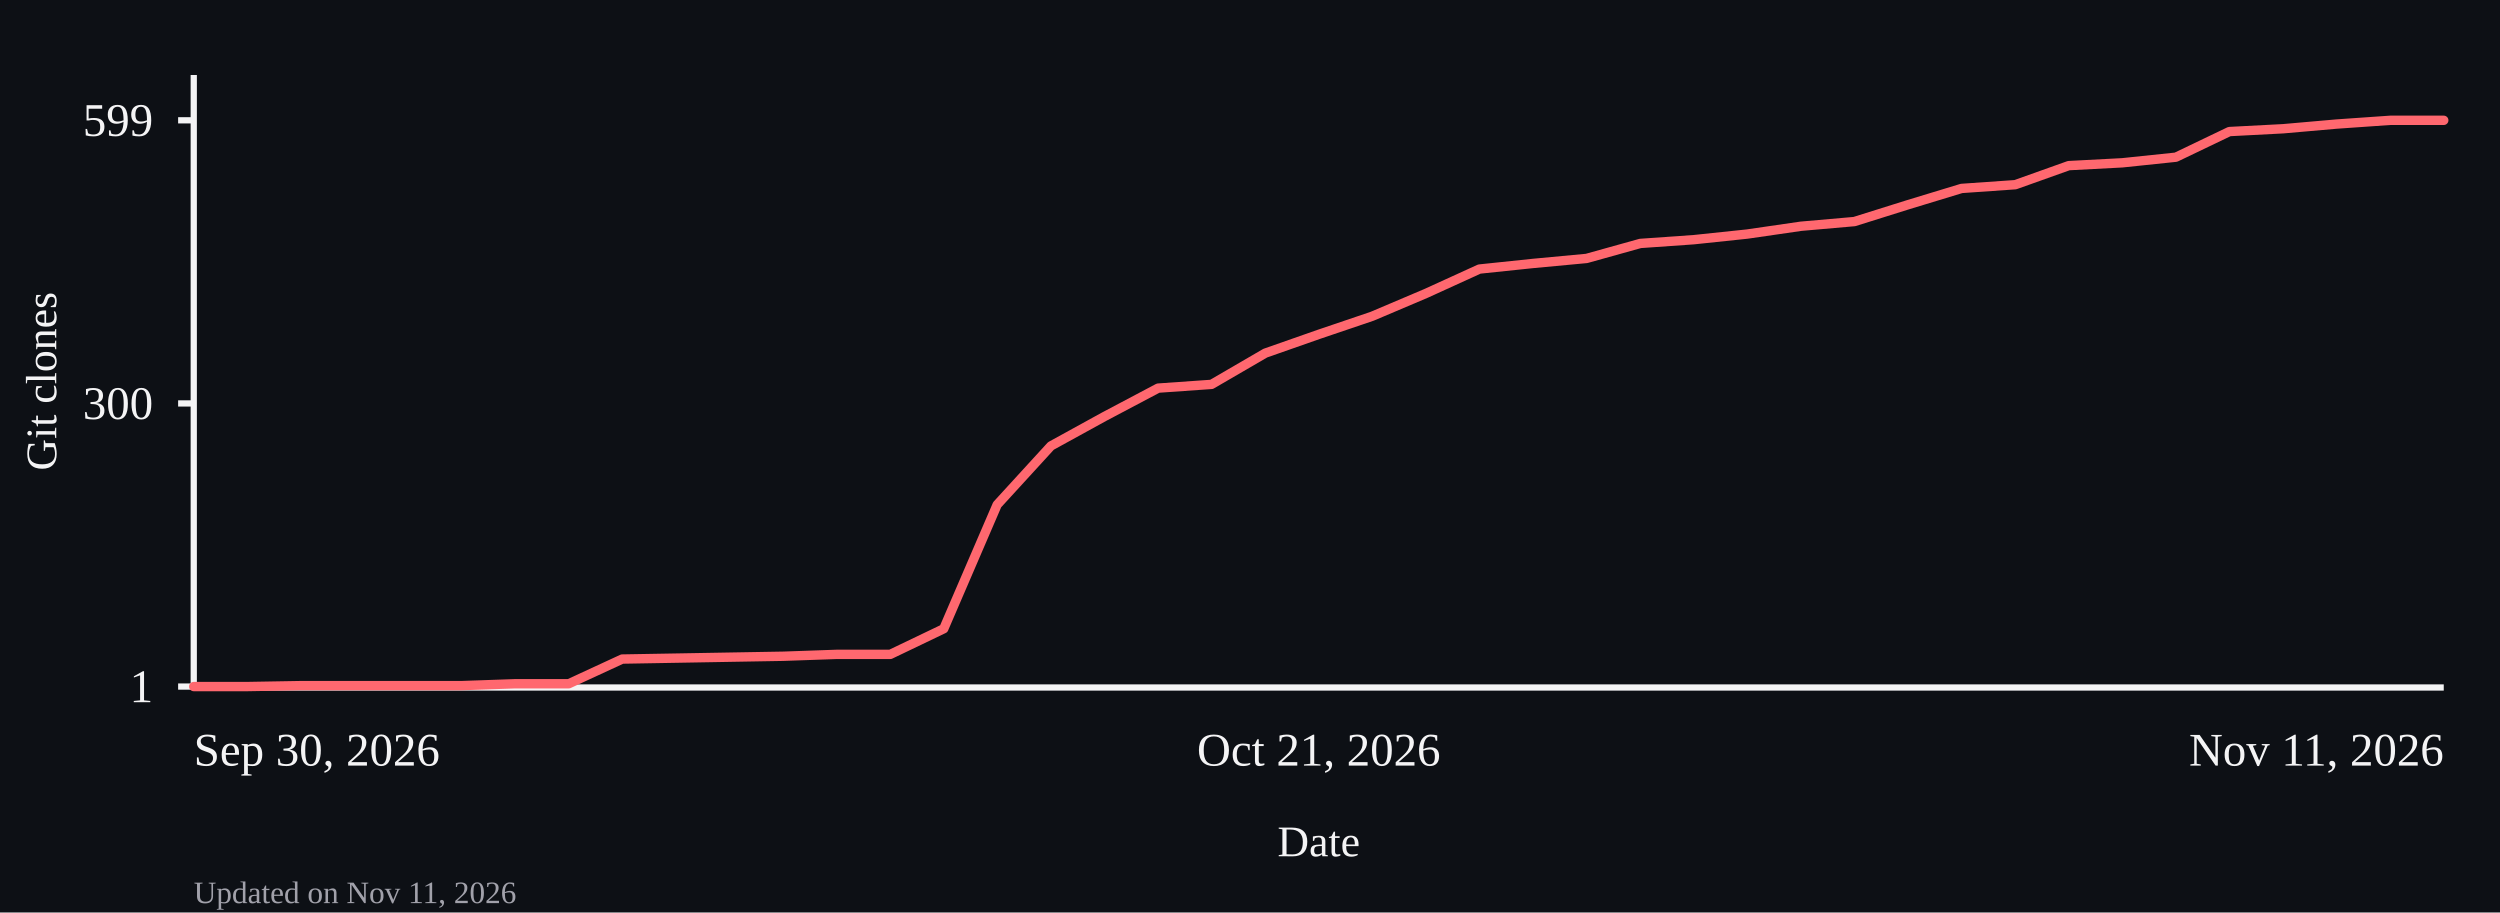
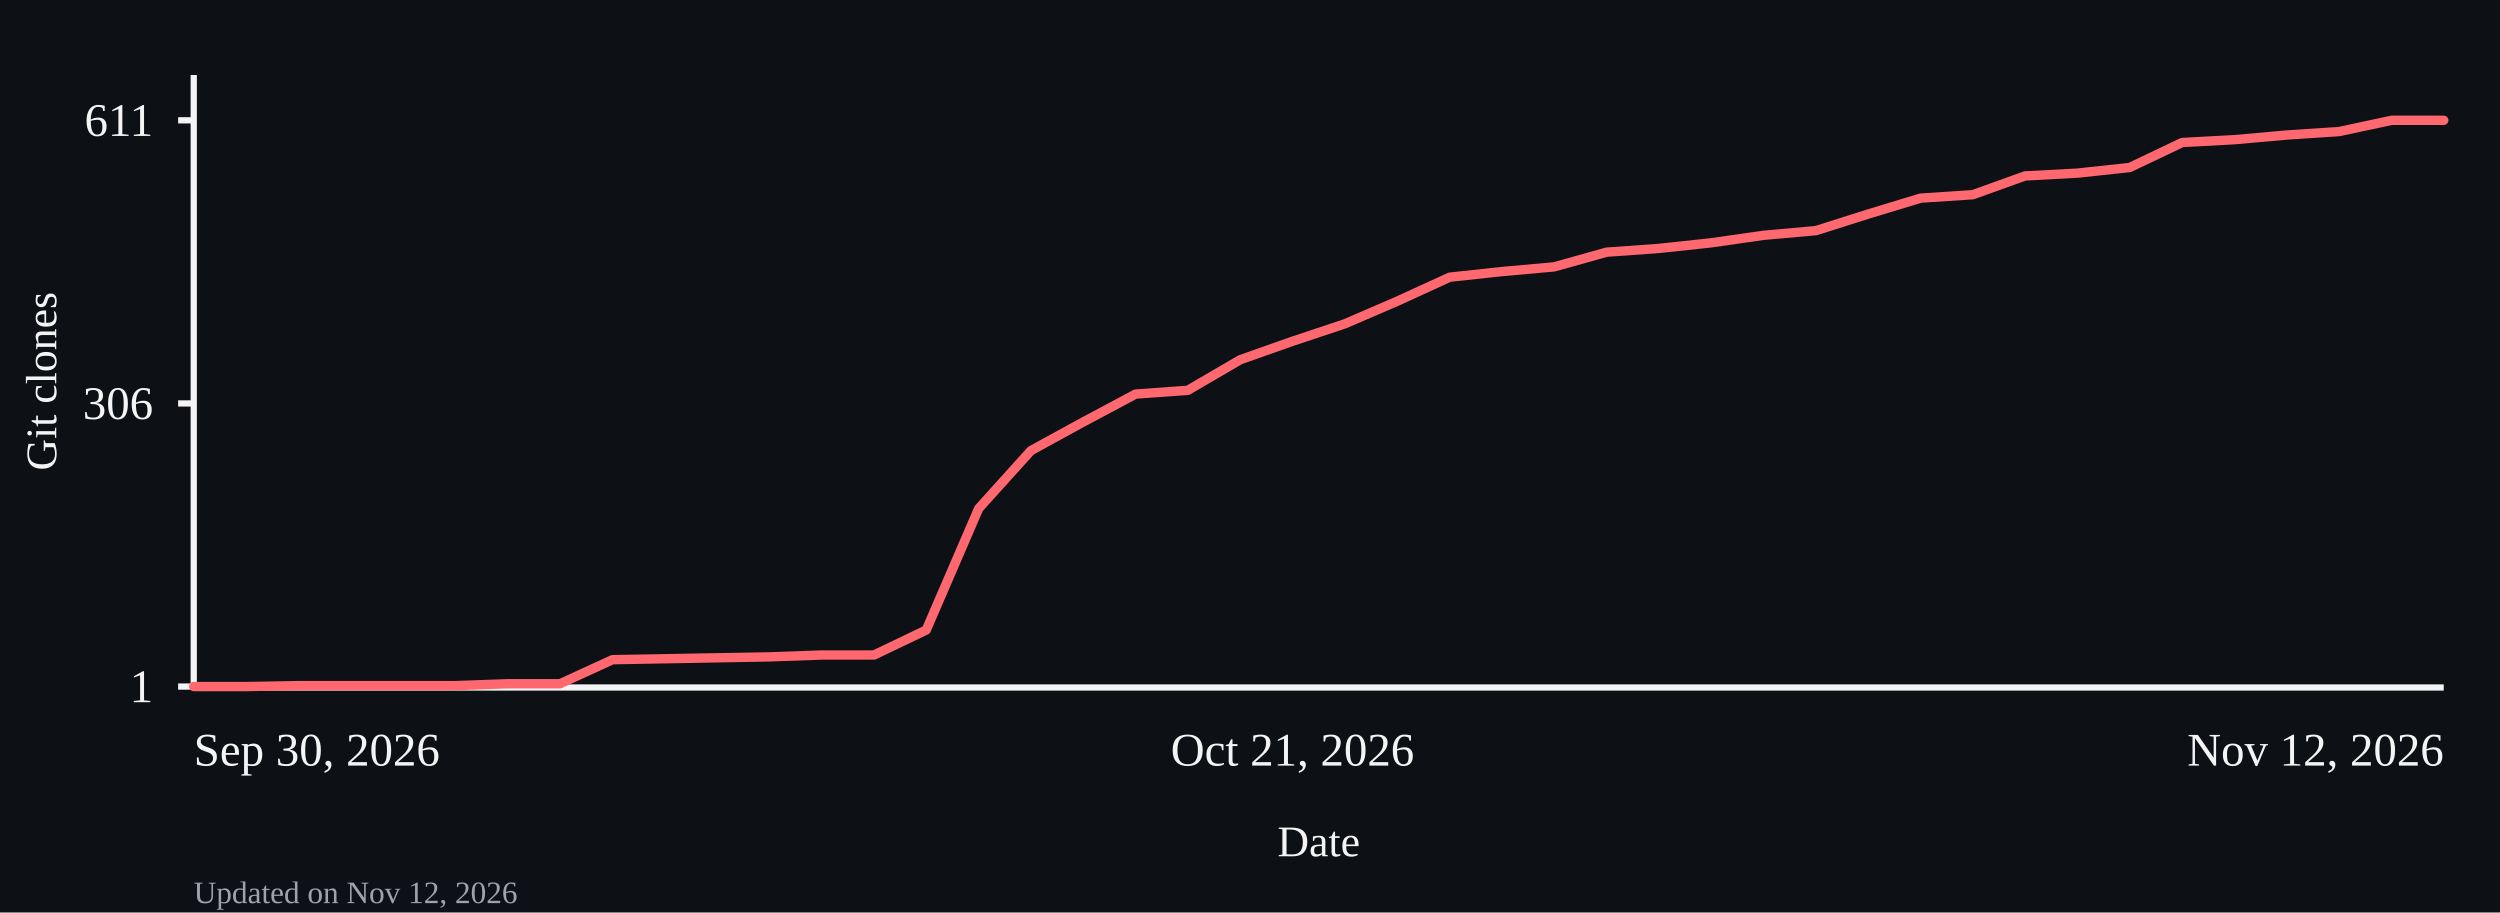
<svg xmlns="http://www.w3.org/2000/svg" width="800" height="292" viewBox="0 0 800 292" role="img" aria-labelledby="title desc">
  <rect width="800" height="292" fill="#0d1015" />
  <line x1="57" y1="38.5" x2="62" y2="38.5" stroke="#f4f4f5" stroke-width="2" />
-   <text x="49" y="43.5" text-anchor="end" fill="#f4f4f5" font-size="15">599</text>
+   <text x="49" y="43.5" text-anchor="end" fill="#f4f4f5" font-size="15">611</text>
  <line x1="57" y1="129.1" x2="62" y2="129.1" stroke="#f4f4f5" stroke-width="2" />
-   <text x="49" y="134.1" text-anchor="end" fill="#f4f4f5" font-size="15">300</text>
+   <text x="49" y="134.1" text-anchor="end" fill="#f4f4f5" font-size="15">306</text>
  <line x1="57" y1="219.7" x2="62" y2="219.7" stroke="#f4f4f5" stroke-width="2" />
  <text x="49" y="224.7" text-anchor="end" fill="#f4f4f5" font-size="15">1</text>
  <line x1="62" y1="24" x2="62" y2="220" stroke="#f4f4f5" stroke-width="2" />
  <line x1="62" y1="220" x2="782" y2="220" stroke="#f4f4f5" stroke-width="2" />
-   <path d="M62.0 219.7 L79.1 219.7 L96.3 219.4 L113.4 219.4 L130.6 219.4 L147.7 219.4 L164.9 218.8 L182.0 218.8 L199.1 210.9 L216.3 210.6 L233.4 210.3 L250.6 210.0 L267.7 209.4 L284.9 209.4 L302.0 201.2 L319.1 161.5 L336.3 142.7 L353.4 133.3 L370.6 124.2 L387.7 123.0 L404.9 113.0 L422.0 107.0 L439.1 101.2 L456.3 93.9 L473.4 86.1 L490.6 84.3 L507.7 82.7 L524.9 77.9 L542.0 76.7 L559.1 74.9 L576.3 72.4 L593.4 70.9 L610.6 65.5 L627.7 60.3 L644.9 59.1 L662.0 53.0 L679.1 52.1 L696.3 50.3 L713.4 42.1 L730.6 41.2 L747.7 39.7 L764.9 38.5 L782.0 38.5" fill="none" stroke="#ff686f" stroke-width="3" stroke-linecap="round" stroke-linejoin="round" />
+   <path d="M62.0 219.7 L78.7 219.7 L95.5 219.4 L112.2 219.4 L129.0 219.4 L145.7 219.4 L162.5 218.8 L179.2 218.8 L196.0 211.1 L212.7 210.8 L229.4 210.5 L246.2 210.2 L262.9 209.6 L279.7 209.6 L296.4 201.6 L313.2 162.7 L329.9 144.2 L346.7 135.0 L363.4 126.1 L380.1 124.9 L396.9 115.1 L413.6 109.2 L430.4 103.6 L447.1 96.4 L463.9 88.7 L480.6 86.9 L497.3 85.4 L514.1 80.7 L530.8 79.5 L547.6 77.7 L564.3 75.3 L581.1 73.8 L597.8 68.5 L614.6 63.4 L631.3 62.3 L648.0 56.3 L664.8 55.4 L681.5 53.6 L698.3 45.6 L715.0 44.7 L731.8 43.2 L748.5 42.1 L765.3 38.5 L782.0 38.5" fill="none" stroke="#ff686f" stroke-width="3" stroke-linecap="round" stroke-linejoin="round" />
  <text x="62.0" y="245" text-anchor="start" fill="#f4f4f5" font-size="15">Sep 30, 2026</text>
-   <text x="422.0" y="245" text-anchor="middle" fill="#f4f4f5" font-size="15">Oct 21, 2026</text>
-   <text x="782.0" y="245" text-anchor="end" fill="#f4f4f5" font-size="15">Nov 11, 2026</text>
+   <text x="413.6" y="245" text-anchor="middle" fill="#f4f4f5" font-size="15">Oct 21, 2026</text>
+   <text x="782.0" y="245" text-anchor="end" fill="#f4f4f5" font-size="15">Nov 12, 2026</text>
  <text x="422.0" y="274" text-anchor="middle" fill="#f4f4f5" font-size="14">Date</text>
  <text x="18" y="122.0" transform="rotate(-90 18 122.0)" text-anchor="middle" fill="#f4f4f5" font-size="14">Git clones</text>
-   <text x="62" y="289" fill="#a1a1aa" font-size="10">Updated on Nov 11, 2026</text>
+   <text x="62" y="289" fill="#a1a1aa" font-size="10">Updated on Nov 12, 2026</text>
</svg>
